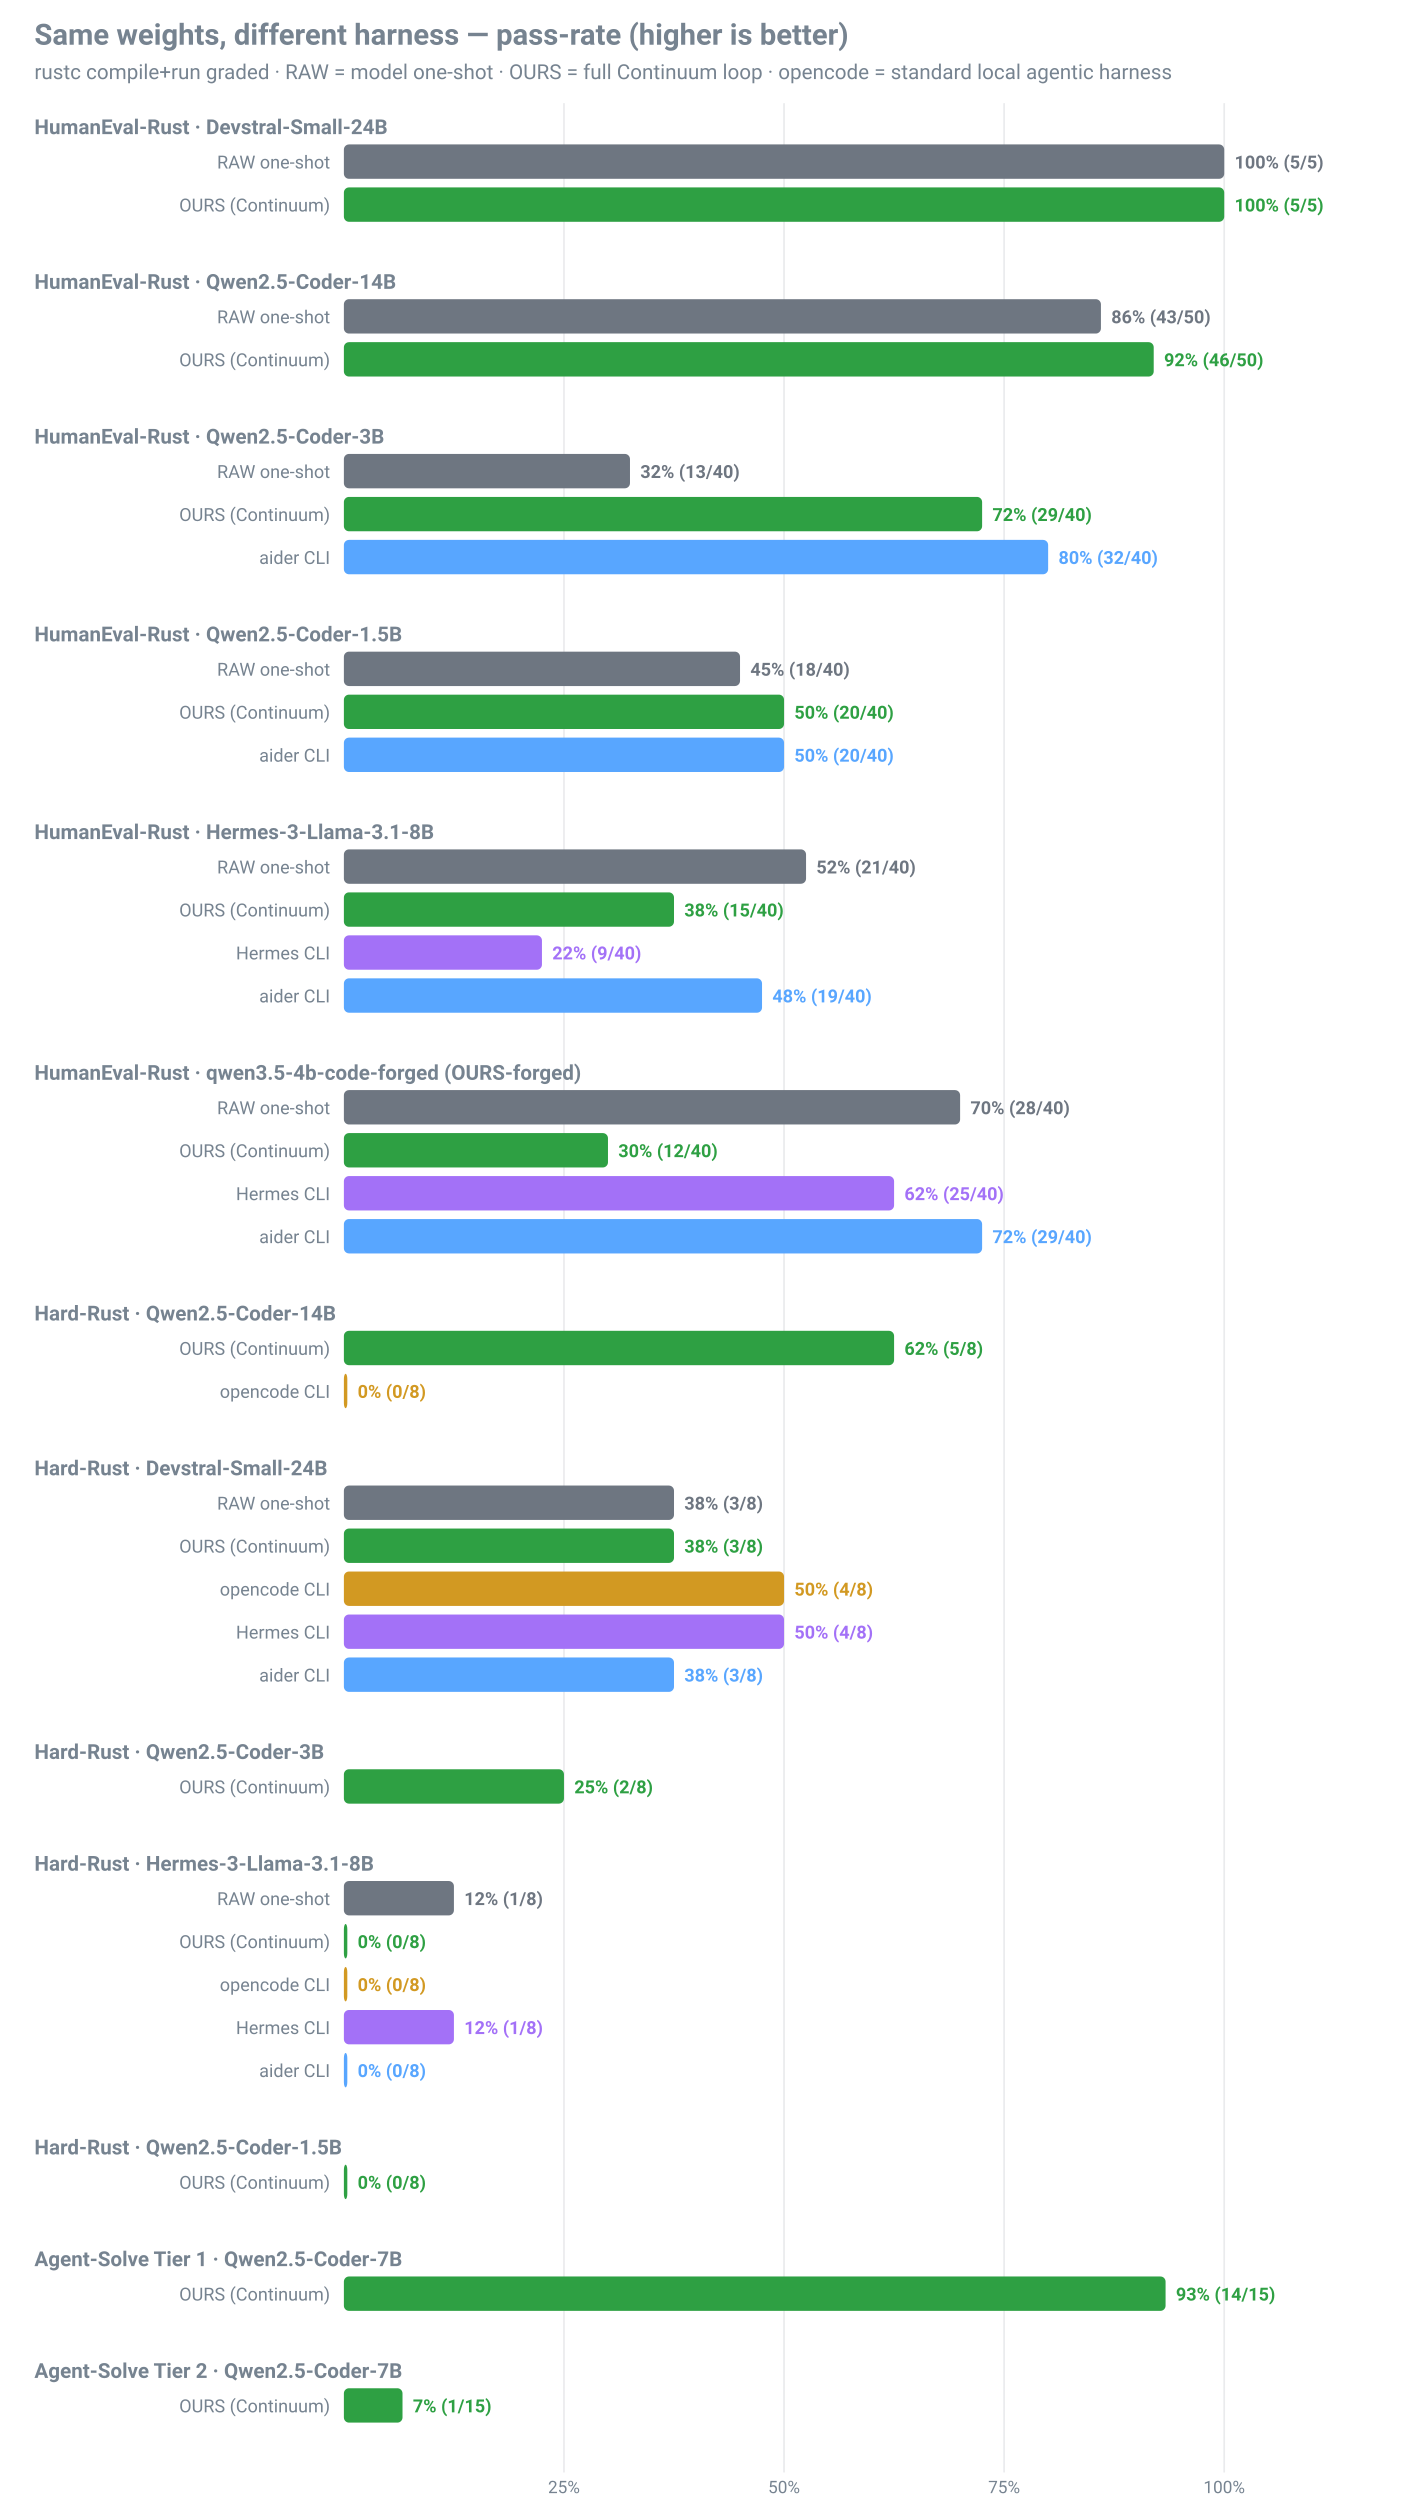
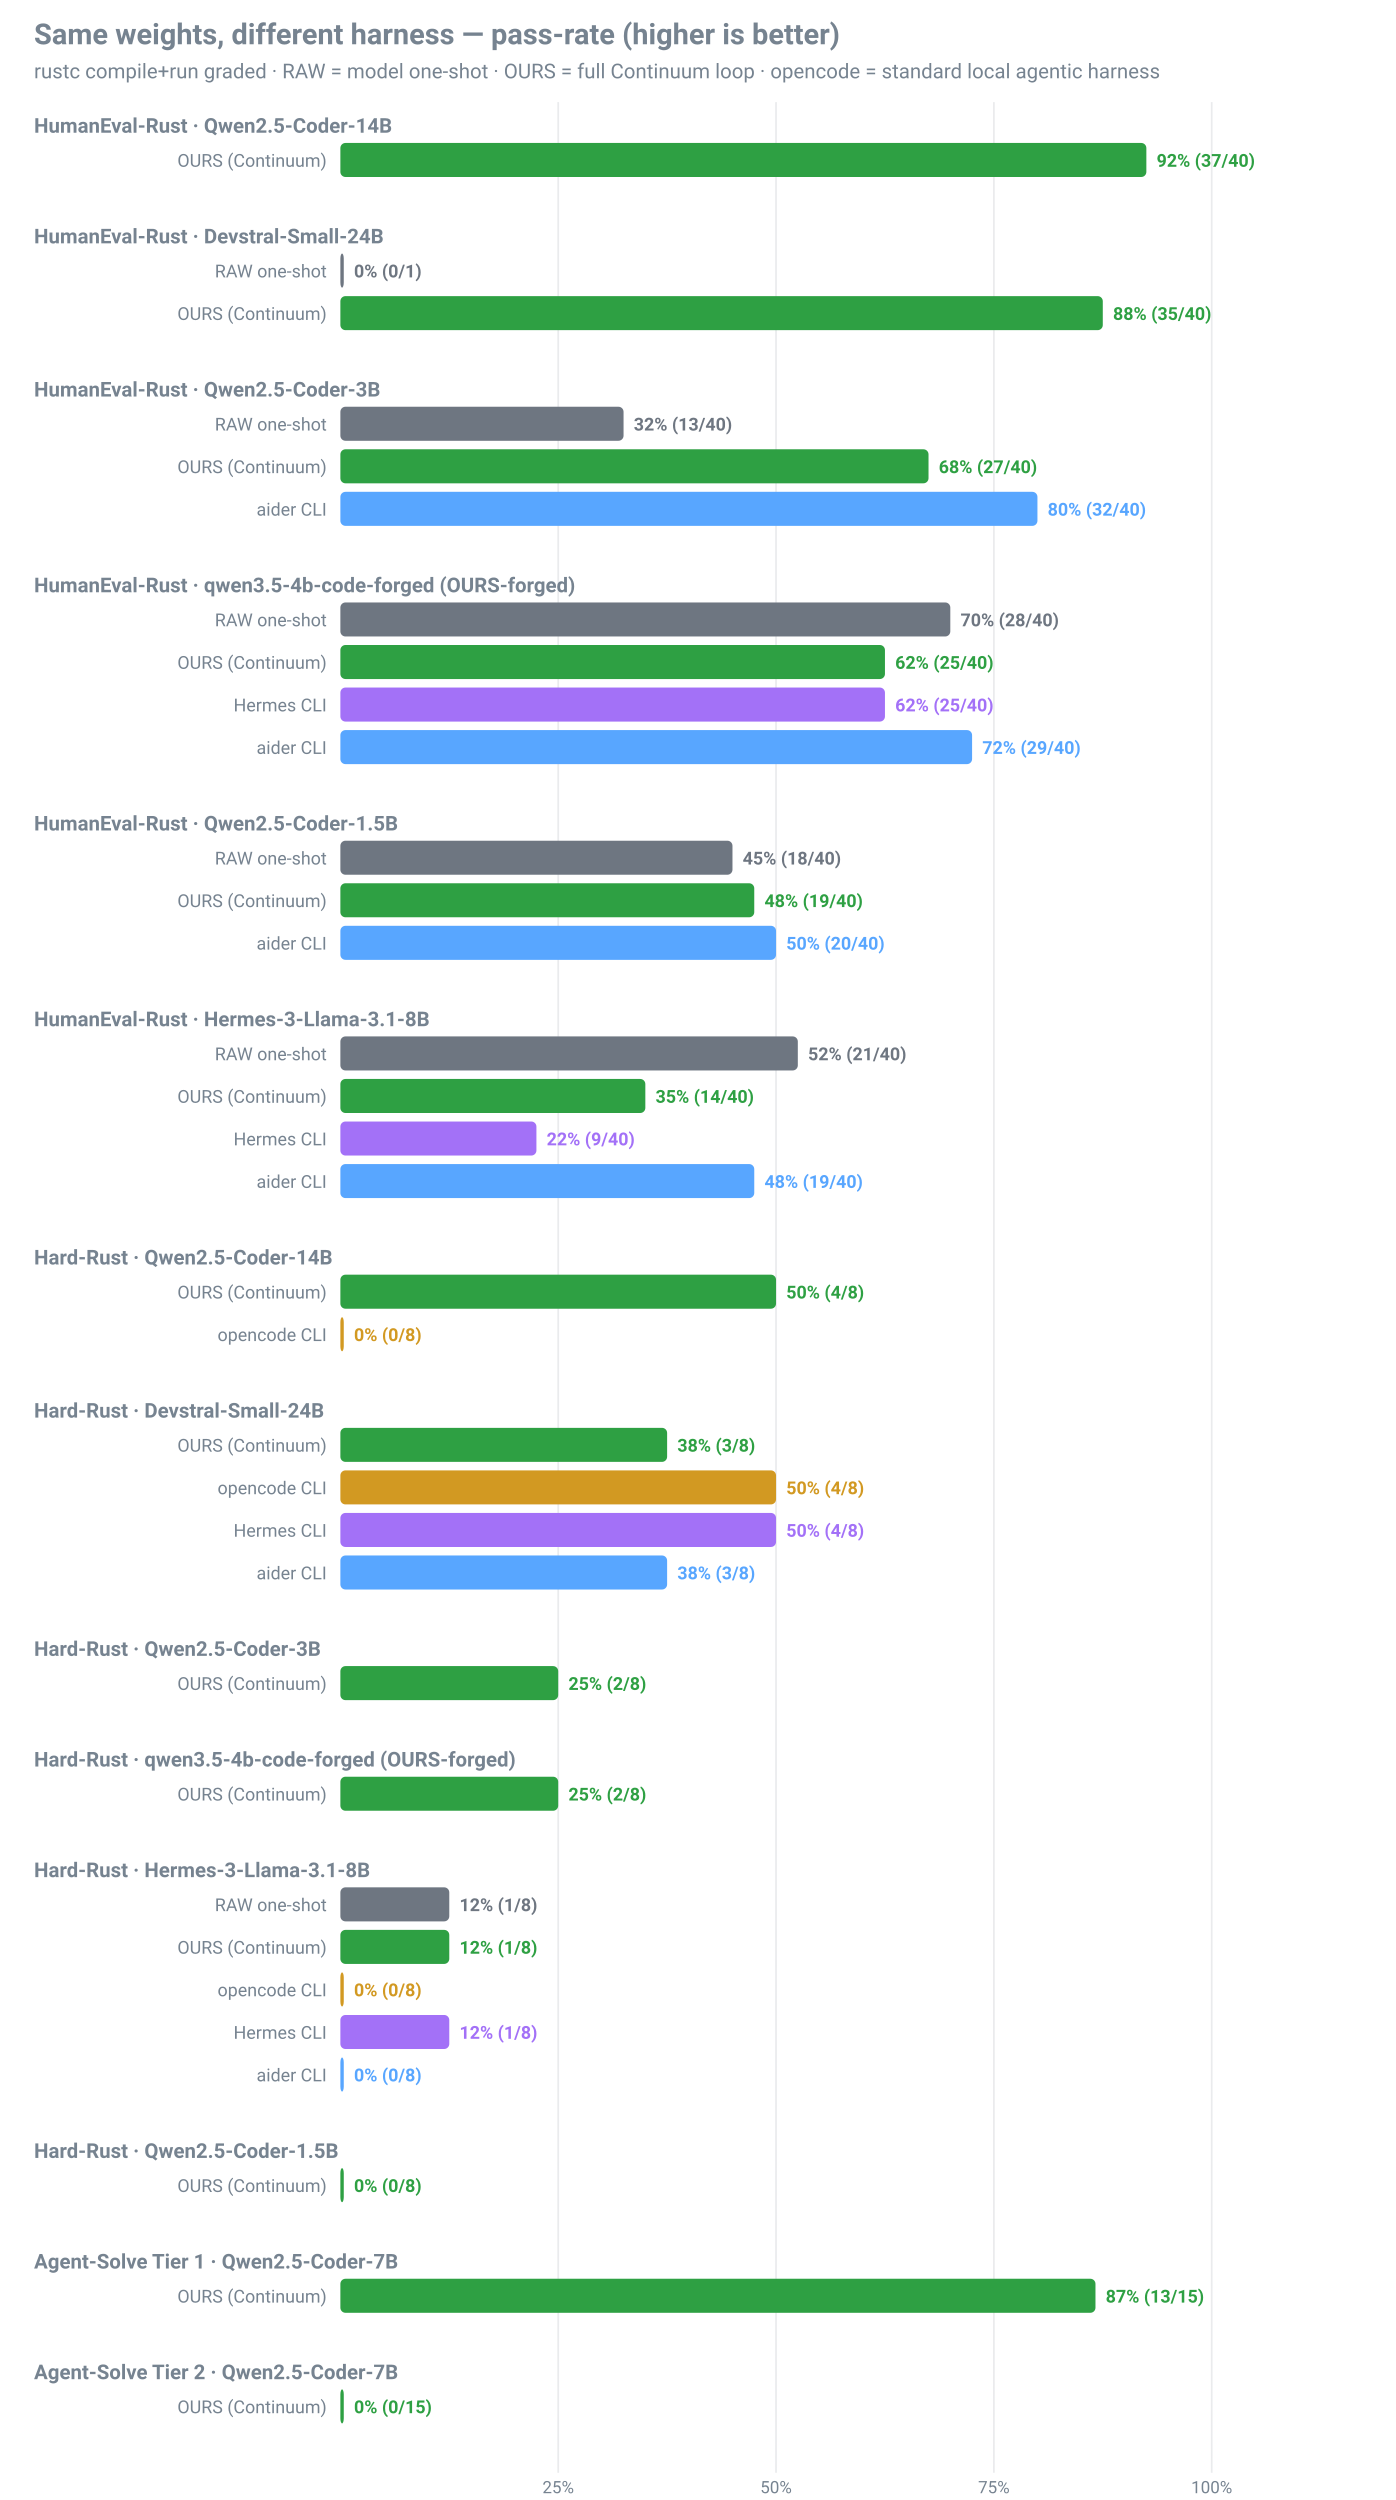
- <svg xmlns="http://www.w3.org/2000/svg" width="820" height="1454" viewBox="0 0 820 1454" font-family="-apple-system,Segoe UI,Roboto,sans-serif">
+ <svg xmlns="http://www.w3.org/2000/svg" width="820" height="1469" viewBox="0 0 820 1469" font-family="-apple-system,Segoe UI,Roboto,sans-serif">
  <text x="20" y="26" font-size="17" font-weight="700" fill="#768390">Same weights, different harness — pass-rate (higher is better)</text>
  <text x="20" y="46" font-size="12" fill="#768390">rustc compile+run graded · RAW = model one-shot · OURS = full Continuum loop · opencode = standard local agentic harness</text>
-   <line x1="328" y1="60" x2="328" y2="1438" stroke="#8b949e" stroke-opacity="0.18" stroke-width="1" />
-   <text x="328" y="1450" font-size="10" fill="#768390" text-anchor="middle">25%</text>
-   <line x1="456" y1="60" x2="456" y2="1438" stroke="#8b949e" stroke-opacity="0.18" stroke-width="1" />
-   <text x="456" y="1450" font-size="10" fill="#768390" text-anchor="middle">50%</text>
-   <line x1="584" y1="60" x2="584" y2="1438" stroke="#8b949e" stroke-opacity="0.18" stroke-width="1" />
-   <text x="584" y="1450" font-size="10" fill="#768390" text-anchor="middle">75%</text>
-   <line x1="712" y1="60" x2="712" y2="1438" stroke="#8b949e" stroke-opacity="0.18" stroke-width="1" />
-   <text x="712" y="1450" font-size="10" fill="#768390" text-anchor="middle">100%</text>
-   <text x="20" y="78" font-size="12" font-weight="700" fill="#768390">HumanEval-Rust · Devstral-Small-24B</text>
-   <rect x="200" y="84" width="512.0" height="20" rx="3" fill="#6e7681" />
-   <text x="192" y="98" font-size="10.5" fill="#768390" text-anchor="end">RAW one-shot</text>
-   <text x="718.0" y="98" font-size="10.5" font-weight="600" fill="#6e7681">100% (5/5)</text>
-   <rect x="200" y="109" width="512.0" height="20" rx="3" fill="#2ea043" />
-   <text x="192" y="123" font-size="10.5" fill="#768390" text-anchor="end">OURS (Continuum)</text>
-   <text x="718.0" y="123" font-size="10.5" font-weight="600" fill="#2ea043">100% (5/5)</text>
-   <text x="20" y="168" font-size="12" font-weight="700" fill="#768390">HumanEval-Rust · Qwen2.5-Coder-14B</text>
-   <rect x="200" y="174" width="440.3" height="20" rx="3" fill="#6e7681" />
-   <text x="192" y="188" font-size="10.5" fill="#768390" text-anchor="end">RAW one-shot</text>
-   <text x="646.3" y="188" font-size="10.5" font-weight="600" fill="#6e7681">86% (43/50)</text>
-   <rect x="200" y="199" width="471.0" height="20" rx="3" fill="#2ea043" />
-   <text x="192" y="213" font-size="10.5" fill="#768390" text-anchor="end">OURS (Continuum)</text>
-   <text x="677.0" y="213" font-size="10.5" font-weight="600" fill="#2ea043">92% (46/50)</text>
-   <text x="20" y="258" font-size="12" font-weight="700" fill="#768390">HumanEval-Rust · Qwen2.5-Coder-3B</text>
-   <rect x="200" y="264" width="166.4" height="20" rx="3" fill="#6e7681" />
-   <text x="192" y="278" font-size="10.5" fill="#768390" text-anchor="end">RAW one-shot</text>
-   <text x="372.4" y="278" font-size="10.5" font-weight="600" fill="#6e7681">32% (13/40)</text>
-   <rect x="200" y="289" width="371.2" height="20" rx="3" fill="#2ea043" />
-   <text x="192" y="303" font-size="10.5" fill="#768390" text-anchor="end">OURS (Continuum)</text>
-   <text x="577.2" y="303" font-size="10.5" font-weight="600" fill="#2ea043">72% (29/40)</text>
-   <rect x="200" y="314" width="409.6" height="20" rx="3" fill="#58a6ff" />
-   <text x="192" y="328" font-size="10.5" fill="#768390" text-anchor="end">aider CLI</text>
-   <text x="615.6" y="328" font-size="10.5" font-weight="600" fill="#58a6ff">80% (32/40)</text>
-   <text x="20" y="373" font-size="12" font-weight="700" fill="#768390">HumanEval-Rust · Qwen2.5-Coder-1.5B</text>
-   <rect x="200" y="379" width="230.4" height="20" rx="3" fill="#6e7681" />
-   <text x="192" y="393" font-size="10.5" fill="#768390" text-anchor="end">RAW one-shot</text>
-   <text x="436.4" y="393" font-size="10.5" font-weight="600" fill="#6e7681">45% (18/40)</text>
-   <rect x="200" y="404" width="256.0" height="20" rx="3" fill="#2ea043" />
-   <text x="192" y="418" font-size="10.5" fill="#768390" text-anchor="end">OURS (Continuum)</text>
-   <text x="462.0" y="418" font-size="10.5" font-weight="600" fill="#2ea043">50% (20/40)</text>
-   <rect x="200" y="429" width="256.0" height="20" rx="3" fill="#58a6ff" />
+   <line x1="328" y1="60" x2="328" y2="1453" stroke="#8b949e" stroke-opacity="0.18" stroke-width="1" />
+   <text x="328" y="1465" font-size="10" fill="#768390" text-anchor="middle">25%</text>
+   <line x1="456" y1="60" x2="456" y2="1453" stroke="#8b949e" stroke-opacity="0.18" stroke-width="1" />
+   <text x="456" y="1465" font-size="10" fill="#768390" text-anchor="middle">50%</text>
+   <line x1="584" y1="60" x2="584" y2="1453" stroke="#8b949e" stroke-opacity="0.18" stroke-width="1" />
+   <text x="584" y="1465" font-size="10" fill="#768390" text-anchor="middle">75%</text>
+   <line x1="712" y1="60" x2="712" y2="1453" stroke="#8b949e" stroke-opacity="0.18" stroke-width="1" />
+   <text x="712" y="1465" font-size="10" fill="#768390" text-anchor="middle">100%</text>
+   <text x="20" y="78" font-size="12" font-weight="700" fill="#768390">HumanEval-Rust · Qwen2.5-Coder-14B</text>
+   <rect x="200" y="84" width="473.6" height="20" rx="3" fill="#2ea043" />
+   <text x="192" y="98" font-size="10.5" fill="#768390" text-anchor="end">OURS (Continuum)</text>
+   <text x="679.6" y="98" font-size="10.5" font-weight="600" fill="#2ea043">92% (37/40)</text>
+   <text x="20" y="143" font-size="12" font-weight="700" fill="#768390">HumanEval-Rust · Devstral-Small-24B</text>
+   <rect x="200" y="149" width="2.0" height="20" rx="3" fill="#6e7681" />
+   <text x="192" y="163" font-size="10.5" fill="#768390" text-anchor="end">RAW one-shot</text>
+   <text x="208.0" y="163" font-size="10.5" font-weight="600" fill="#6e7681">0% (0/1)</text>
+   <rect x="200" y="174" width="448.0" height="20" rx="3" fill="#2ea043" />
+   <text x="192" y="188" font-size="10.5" fill="#768390" text-anchor="end">OURS (Continuum)</text>
+   <text x="654.0" y="188" font-size="10.5" font-weight="600" fill="#2ea043">88% (35/40)</text>
+   <text x="20" y="233" font-size="12" font-weight="700" fill="#768390">HumanEval-Rust · Qwen2.5-Coder-3B</text>
+   <rect x="200" y="239" width="166.4" height="20" rx="3" fill="#6e7681" />
+   <text x="192" y="253" font-size="10.5" fill="#768390" text-anchor="end">RAW one-shot</text>
+   <text x="372.4" y="253" font-size="10.5" font-weight="600" fill="#6e7681">32% (13/40)</text>
+   <rect x="200" y="264" width="345.6" height="20" rx="3" fill="#2ea043" />
+   <text x="192" y="278" font-size="10.5" fill="#768390" text-anchor="end">OURS (Continuum)</text>
+   <text x="551.6" y="278" font-size="10.5" font-weight="600" fill="#2ea043">68% (27/40)</text>
+   <rect x="200" y="289" width="409.6" height="20" rx="3" fill="#58a6ff" />
+   <text x="192" y="303" font-size="10.5" fill="#768390" text-anchor="end">aider CLI</text>
+   <text x="615.6" y="303" font-size="10.5" font-weight="600" fill="#58a6ff">80% (32/40)</text>
+   <text x="20" y="348" font-size="12" font-weight="700" fill="#768390">HumanEval-Rust · qwen3.5-4b-code-forged (OURS-forged)</text>
+   <rect x="200" y="354" width="358.4" height="20" rx="3" fill="#6e7681" />
+   <text x="192" y="368" font-size="10.5" fill="#768390" text-anchor="end">RAW one-shot</text>
+   <text x="564.4" y="368" font-size="10.5" font-weight="600" fill="#6e7681">70% (28/40)</text>
+   <rect x="200" y="379" width="320.0" height="20" rx="3" fill="#2ea043" />
+   <text x="192" y="393" font-size="10.5" fill="#768390" text-anchor="end">OURS (Continuum)</text>
+   <text x="526.0" y="393" font-size="10.5" font-weight="600" fill="#2ea043">62% (25/40)</text>
+   <rect x="200" y="404" width="320.0" height="20" rx="3" fill="#a371f7" />
+   <text x="192" y="418" font-size="10.5" fill="#768390" text-anchor="end">Hermes CLI</text>
+   <text x="526.0" y="418" font-size="10.5" font-weight="600" fill="#a371f7">62% (25/40)</text>
+   <rect x="200" y="429" width="371.2" height="20" rx="3" fill="#58a6ff" />
  <text x="192" y="443" font-size="10.5" fill="#768390" text-anchor="end">aider CLI</text>
-   <text x="462.0" y="443" font-size="10.5" font-weight="600" fill="#58a6ff">50% (20/40)</text>
-   <text x="20" y="488" font-size="12" font-weight="700" fill="#768390">HumanEval-Rust · Hermes-3-Llama-3.1-8B</text>
-   <rect x="200" y="494" width="268.8" height="20" rx="3" fill="#6e7681" />
+   <text x="577.2" y="443" font-size="10.5" font-weight="600" fill="#58a6ff">72% (29/40)</text>
+   <text x="20" y="488" font-size="12" font-weight="700" fill="#768390">HumanEval-Rust · Qwen2.5-Coder-1.5B</text>
+   <rect x="200" y="494" width="230.4" height="20" rx="3" fill="#6e7681" />
  <text x="192" y="508" font-size="10.5" fill="#768390" text-anchor="end">RAW one-shot</text>
-   <text x="474.8" y="508" font-size="10.5" font-weight="600" fill="#6e7681">52% (21/40)</text>
-   <rect x="200" y="519" width="192.0" height="20" rx="3" fill="#2ea043" />
+   <text x="436.4" y="508" font-size="10.5" font-weight="600" fill="#6e7681">45% (18/40)</text>
+   <rect x="200" y="519" width="243.2" height="20" rx="3" fill="#2ea043" />
  <text x="192" y="533" font-size="10.5" fill="#768390" text-anchor="end">OURS (Continuum)</text>
-   <text x="398.0" y="533" font-size="10.5" font-weight="600" fill="#2ea043">38% (15/40)</text>
-   <rect x="200" y="544" width="115.2" height="20" rx="3" fill="#a371f7" />
-   <text x="192" y="558" font-size="10.5" fill="#768390" text-anchor="end">Hermes CLI</text>
-   <text x="321.2" y="558" font-size="10.5" font-weight="600" fill="#a371f7">22% (9/40)</text>
-   <rect x="200" y="569" width="243.2" height="20" rx="3" fill="#58a6ff" />
-   <text x="192" y="583" font-size="10.5" fill="#768390" text-anchor="end">aider CLI</text>
-   <text x="449.2" y="583" font-size="10.5" font-weight="600" fill="#58a6ff">48% (19/40)</text>
-   <text x="20" y="628" font-size="12" font-weight="700" fill="#768390">HumanEval-Rust · qwen3.5-4b-code-forged (OURS-forged)</text>
-   <rect x="200" y="634" width="358.4" height="20" rx="3" fill="#6e7681" />
-   <text x="192" y="648" font-size="10.5" fill="#768390" text-anchor="end">RAW one-shot</text>
-   <text x="564.4" y="648" font-size="10.5" font-weight="600" fill="#6e7681">70% (28/40)</text>
-   <rect x="200" y="659" width="153.6" height="20" rx="3" fill="#2ea043" />
-   <text x="192" y="673" font-size="10.5" fill="#768390" text-anchor="end">OURS (Continuum)</text>
-   <text x="359.6" y="673" font-size="10.5" font-weight="600" fill="#2ea043">30% (12/40)</text>
-   <rect x="200" y="684" width="320.0" height="20" rx="3" fill="#a371f7" />
-   <text x="192" y="698" font-size="10.5" fill="#768390" text-anchor="end">Hermes CLI</text>
-   <text x="526.0" y="698" font-size="10.5" font-weight="600" fill="#a371f7">62% (25/40)</text>
-   <rect x="200" y="709" width="371.2" height="20" rx="3" fill="#58a6ff" />
-   <text x="192" y="723" font-size="10.5" fill="#768390" text-anchor="end">aider CLI</text>
-   <text x="577.2" y="723" font-size="10.5" font-weight="600" fill="#58a6ff">72% (29/40)</text>
-   <text x="20" y="768" font-size="12" font-weight="700" fill="#768390">Hard-Rust · Qwen2.5-Coder-14B</text>
-   <rect x="200" y="774" width="320.0" height="20" rx="3" fill="#2ea043" />
-   <text x="192" y="788" font-size="10.5" fill="#768390" text-anchor="end">OURS (Continuum)</text>
-   <text x="526.0" y="788" font-size="10.5" font-weight="600" fill="#2ea043">62% (5/8)</text>
-   <rect x="200" y="799" width="2.0" height="20" rx="3" fill="#d29922" />
-   <text x="192" y="813" font-size="10.5" fill="#768390" text-anchor="end">opencode CLI</text>
-   <text x="208.0" y="813" font-size="10.5" font-weight="600" fill="#d29922">0% (0/8)</text>
-   <text x="20" y="858" font-size="12" font-weight="700" fill="#768390">Hard-Rust · Devstral-Small-24B</text>
-   <rect x="200" y="864" width="192.0" height="20" rx="3" fill="#6e7681" />
-   <text x="192" y="878" font-size="10.5" fill="#768390" text-anchor="end">RAW one-shot</text>
-   <text x="398.0" y="878" font-size="10.5" font-weight="600" fill="#6e7681">38% (3/8)</text>
-   <rect x="200" y="889" width="192.0" height="20" rx="3" fill="#2ea043" />
-   <text x="192" y="903" font-size="10.5" fill="#768390" text-anchor="end">OURS (Continuum)</text>
-   <text x="398.0" y="903" font-size="10.5" font-weight="600" fill="#2ea043">38% (3/8)</text>
-   <rect x="200" y="914" width="256.0" height="20" rx="3" fill="#d29922" />
-   <text x="192" y="928" font-size="10.5" fill="#768390" text-anchor="end">opencode CLI</text>
-   <text x="462.0" y="928" font-size="10.5" font-weight="600" fill="#d29922">50% (4/8)</text>
-   <rect x="200" y="939" width="256.0" height="20" rx="3" fill="#a371f7" />
-   <text x="192" y="953" font-size="10.5" fill="#768390" text-anchor="end">Hermes CLI</text>
-   <text x="462.0" y="953" font-size="10.5" font-weight="600" fill="#a371f7">50% (4/8)</text>
-   <rect x="200" y="964" width="192.0" height="20" rx="3" fill="#58a6ff" />
-   <text x="192" y="978" font-size="10.5" fill="#768390" text-anchor="end">aider CLI</text>
-   <text x="398.0" y="978" font-size="10.5" font-weight="600" fill="#58a6ff">38% (3/8)</text>
-   <text x="20" y="1023" font-size="12" font-weight="700" fill="#768390">Hard-Rust · Qwen2.5-Coder-3B</text>
-   <rect x="200" y="1029" width="128.0" height="20" rx="3" fill="#2ea043" />
-   <text x="192" y="1043" font-size="10.5" fill="#768390" text-anchor="end">OURS (Continuum)</text>
-   <text x="334.0" y="1043" font-size="10.5" font-weight="600" fill="#2ea043">25% (2/8)</text>
-   <text x="20" y="1088" font-size="12" font-weight="700" fill="#768390">Hard-Rust · Hermes-3-Llama-3.1-8B</text>
-   <rect x="200" y="1094" width="64.0" height="20" rx="3" fill="#6e7681" />
-   <text x="192" y="1108" font-size="10.5" fill="#768390" text-anchor="end">RAW one-shot</text>
-   <text x="270.0" y="1108" font-size="10.5" font-weight="600" fill="#6e7681">12% (1/8)</text>
-   <rect x="200" y="1119" width="2.0" height="20" rx="3" fill="#2ea043" />
-   <text x="192" y="1133" font-size="10.5" fill="#768390" text-anchor="end">OURS (Continuum)</text>
-   <text x="208.0" y="1133" font-size="10.5" font-weight="600" fill="#2ea043">0% (0/8)</text>
-   <rect x="200" y="1144" width="2.0" height="20" rx="3" fill="#d29922" />
-   <text x="192" y="1158" font-size="10.5" fill="#768390" text-anchor="end">opencode CLI</text>
-   <text x="208.0" y="1158" font-size="10.5" font-weight="600" fill="#d29922">0% (0/8)</text>
-   <rect x="200" y="1169" width="64.0" height="20" rx="3" fill="#a371f7" />
-   <text x="192" y="1183" font-size="10.5" fill="#768390" text-anchor="end">Hermes CLI</text>
-   <text x="270.0" y="1183" font-size="10.5" font-weight="600" fill="#a371f7">12% (1/8)</text>
-   <rect x="200" y="1194" width="2.0" height="20" rx="3" fill="#58a6ff" />
-   <text x="192" y="1208" font-size="10.5" fill="#768390" text-anchor="end">aider CLI</text>
-   <text x="208.0" y="1208" font-size="10.5" font-weight="600" fill="#58a6ff">0% (0/8)</text>
-   <text x="20" y="1253" font-size="12" font-weight="700" fill="#768390">Hard-Rust · Qwen2.5-Coder-1.5B</text>
-   <rect x="200" y="1259" width="2.0" height="20" rx="3" fill="#2ea043" />
-   <text x="192" y="1273" font-size="10.5" fill="#768390" text-anchor="end">OURS (Continuum)</text>
-   <text x="208.0" y="1273" font-size="10.5" font-weight="600" fill="#2ea043">0% (0/8)</text>
-   <text x="20" y="1318" font-size="12" font-weight="700" fill="#768390">Agent-Solve Tier 1 · Qwen2.5-Coder-7B</text>
-   <rect x="200" y="1324" width="477.9" height="20" rx="3" fill="#2ea043" />
-   <text x="192" y="1338" font-size="10.5" fill="#768390" text-anchor="end">OURS (Continuum)</text>
-   <text x="683.9" y="1338" font-size="10.5" font-weight="600" fill="#2ea043">93% (14/15)</text>
-   <text x="20" y="1383" font-size="12" font-weight="700" fill="#768390">Agent-Solve Tier 2 · Qwen2.5-Coder-7B</text>
-   <rect x="200" y="1389" width="34.1" height="20" rx="3" fill="#2ea043" />
-   <text x="192" y="1403" font-size="10.5" fill="#768390" text-anchor="end">OURS (Continuum)</text>
-   <text x="240.1" y="1403" font-size="10.5" font-weight="600" fill="#2ea043">7% (1/15)</text>
+   <text x="449.2" y="533" font-size="10.5" font-weight="600" fill="#2ea043">48% (19/40)</text>
+   <rect x="200" y="544" width="256.0" height="20" rx="3" fill="#58a6ff" />
+   <text x="192" y="558" font-size="10.5" fill="#768390" text-anchor="end">aider CLI</text>
+   <text x="462.0" y="558" font-size="10.5" font-weight="600" fill="#58a6ff">50% (20/40)</text>
+   <text x="20" y="603" font-size="12" font-weight="700" fill="#768390">HumanEval-Rust · Hermes-3-Llama-3.1-8B</text>
+   <rect x="200" y="609" width="268.8" height="20" rx="3" fill="#6e7681" />
+   <text x="192" y="623" font-size="10.5" fill="#768390" text-anchor="end">RAW one-shot</text>
+   <text x="474.8" y="623" font-size="10.5" font-weight="600" fill="#6e7681">52% (21/40)</text>
+   <rect x="200" y="634" width="179.2" height="20" rx="3" fill="#2ea043" />
+   <text x="192" y="648" font-size="10.5" fill="#768390" text-anchor="end">OURS (Continuum)</text>
+   <text x="385.2" y="648" font-size="10.5" font-weight="600" fill="#2ea043">35% (14/40)</text>
+   <rect x="200" y="659" width="115.2" height="20" rx="3" fill="#a371f7" />
+   <text x="192" y="673" font-size="10.5" fill="#768390" text-anchor="end">Hermes CLI</text>
+   <text x="321.2" y="673" font-size="10.5" font-weight="600" fill="#a371f7">22% (9/40)</text>
+   <rect x="200" y="684" width="243.2" height="20" rx="3" fill="#58a6ff" />
+   <text x="192" y="698" font-size="10.5" fill="#768390" text-anchor="end">aider CLI</text>
+   <text x="449.2" y="698" font-size="10.5" font-weight="600" fill="#58a6ff">48% (19/40)</text>
+   <text x="20" y="743" font-size="12" font-weight="700" fill="#768390">Hard-Rust · Qwen2.5-Coder-14B</text>
+   <rect x="200" y="749" width="256.0" height="20" rx="3" fill="#2ea043" />
+   <text x="192" y="763" font-size="10.5" fill="#768390" text-anchor="end">OURS (Continuum)</text>
+   <text x="462.0" y="763" font-size="10.5" font-weight="600" fill="#2ea043">50% (4/8)</text>
+   <rect x="200" y="774" width="2.0" height="20" rx="3" fill="#d29922" />
+   <text x="192" y="788" font-size="10.5" fill="#768390" text-anchor="end">opencode CLI</text>
+   <text x="208.0" y="788" font-size="10.5" font-weight="600" fill="#d29922">0% (0/8)</text>
+   <text x="20" y="833" font-size="12" font-weight="700" fill="#768390">Hard-Rust · Devstral-Small-24B</text>
+   <rect x="200" y="839" width="192.0" height="20" rx="3" fill="#2ea043" />
+   <text x="192" y="853" font-size="10.5" fill="#768390" text-anchor="end">OURS (Continuum)</text>
+   <text x="398.0" y="853" font-size="10.5" font-weight="600" fill="#2ea043">38% (3/8)</text>
+   <rect x="200" y="864" width="256.0" height="20" rx="3" fill="#d29922" />
+   <text x="192" y="878" font-size="10.5" fill="#768390" text-anchor="end">opencode CLI</text>
+   <text x="462.0" y="878" font-size="10.5" font-weight="600" fill="#d29922">50% (4/8)</text>
+   <rect x="200" y="889" width="256.0" height="20" rx="3" fill="#a371f7" />
+   <text x="192" y="903" font-size="10.5" fill="#768390" text-anchor="end">Hermes CLI</text>
+   <text x="462.0" y="903" font-size="10.5" font-weight="600" fill="#a371f7">50% (4/8)</text>
+   <rect x="200" y="914" width="192.0" height="20" rx="3" fill="#58a6ff" />
+   <text x="192" y="928" font-size="10.5" fill="#768390" text-anchor="end">aider CLI</text>
+   <text x="398.0" y="928" font-size="10.5" font-weight="600" fill="#58a6ff">38% (3/8)</text>
+   <text x="20" y="973" font-size="12" font-weight="700" fill="#768390">Hard-Rust · Qwen2.5-Coder-3B</text>
+   <rect x="200" y="979" width="128.0" height="20" rx="3" fill="#2ea043" />
+   <text x="192" y="993" font-size="10.5" fill="#768390" text-anchor="end">OURS (Continuum)</text>
+   <text x="334.0" y="993" font-size="10.5" font-weight="600" fill="#2ea043">25% (2/8)</text>
+   <text x="20" y="1038" font-size="12" font-weight="700" fill="#768390">Hard-Rust · qwen3.5-4b-code-forged (OURS-forged)</text>
+   <rect x="200" y="1044" width="128.0" height="20" rx="3" fill="#2ea043" />
+   <text x="192" y="1058" font-size="10.5" fill="#768390" text-anchor="end">OURS (Continuum)</text>
+   <text x="334.0" y="1058" font-size="10.5" font-weight="600" fill="#2ea043">25% (2/8)</text>
+   <text x="20" y="1103" font-size="12" font-weight="700" fill="#768390">Hard-Rust · Hermes-3-Llama-3.1-8B</text>
+   <rect x="200" y="1109" width="64.0" height="20" rx="3" fill="#6e7681" />
+   <text x="192" y="1123" font-size="10.5" fill="#768390" text-anchor="end">RAW one-shot</text>
+   <text x="270.0" y="1123" font-size="10.5" font-weight="600" fill="#6e7681">12% (1/8)</text>
+   <rect x="200" y="1134" width="64.0" height="20" rx="3" fill="#2ea043" />
+   <text x="192" y="1148" font-size="10.5" fill="#768390" text-anchor="end">OURS (Continuum)</text>
+   <text x="270.0" y="1148" font-size="10.5" font-weight="600" fill="#2ea043">12% (1/8)</text>
+   <rect x="200" y="1159" width="2.0" height="20" rx="3" fill="#d29922" />
+   <text x="192" y="1173" font-size="10.5" fill="#768390" text-anchor="end">opencode CLI</text>
+   <text x="208.0" y="1173" font-size="10.5" font-weight="600" fill="#d29922">0% (0/8)</text>
+   <rect x="200" y="1184" width="64.0" height="20" rx="3" fill="#a371f7" />
+   <text x="192" y="1198" font-size="10.5" fill="#768390" text-anchor="end">Hermes CLI</text>
+   <text x="270.0" y="1198" font-size="10.5" font-weight="600" fill="#a371f7">12% (1/8)</text>
+   <rect x="200" y="1209" width="2.0" height="20" rx="3" fill="#58a6ff" />
+   <text x="192" y="1223" font-size="10.5" fill="#768390" text-anchor="end">aider CLI</text>
+   <text x="208.0" y="1223" font-size="10.5" font-weight="600" fill="#58a6ff">0% (0/8)</text>
+   <text x="20" y="1268" font-size="12" font-weight="700" fill="#768390">Hard-Rust · Qwen2.5-Coder-1.5B</text>
+   <rect x="200" y="1274" width="2.0" height="20" rx="3" fill="#2ea043" />
+   <text x="192" y="1288" font-size="10.5" fill="#768390" text-anchor="end">OURS (Continuum)</text>
+   <text x="208.0" y="1288" font-size="10.5" font-weight="600" fill="#2ea043">0% (0/8)</text>
+   <text x="20" y="1333" font-size="12" font-weight="700" fill="#768390">Agent-Solve Tier 1 · Qwen2.5-Coder-7B</text>
+   <rect x="200" y="1339" width="443.7" height="20" rx="3" fill="#2ea043" />
+   <text x="192" y="1353" font-size="10.5" fill="#768390" text-anchor="end">OURS (Continuum)</text>
+   <text x="649.7" y="1353" font-size="10.5" font-weight="600" fill="#2ea043">87% (13/15)</text>
+   <text x="20" y="1398" font-size="12" font-weight="700" fill="#768390">Agent-Solve Tier 2 · Qwen2.5-Coder-7B</text>
+   <rect x="200" y="1404" width="2.0" height="20" rx="3" fill="#2ea043" />
+   <text x="192" y="1418" font-size="10.5" fill="#768390" text-anchor="end">OURS (Continuum)</text>
+   <text x="208.0" y="1418" font-size="10.5" font-weight="600" fill="#2ea043">0% (0/15)</text>
</svg>
